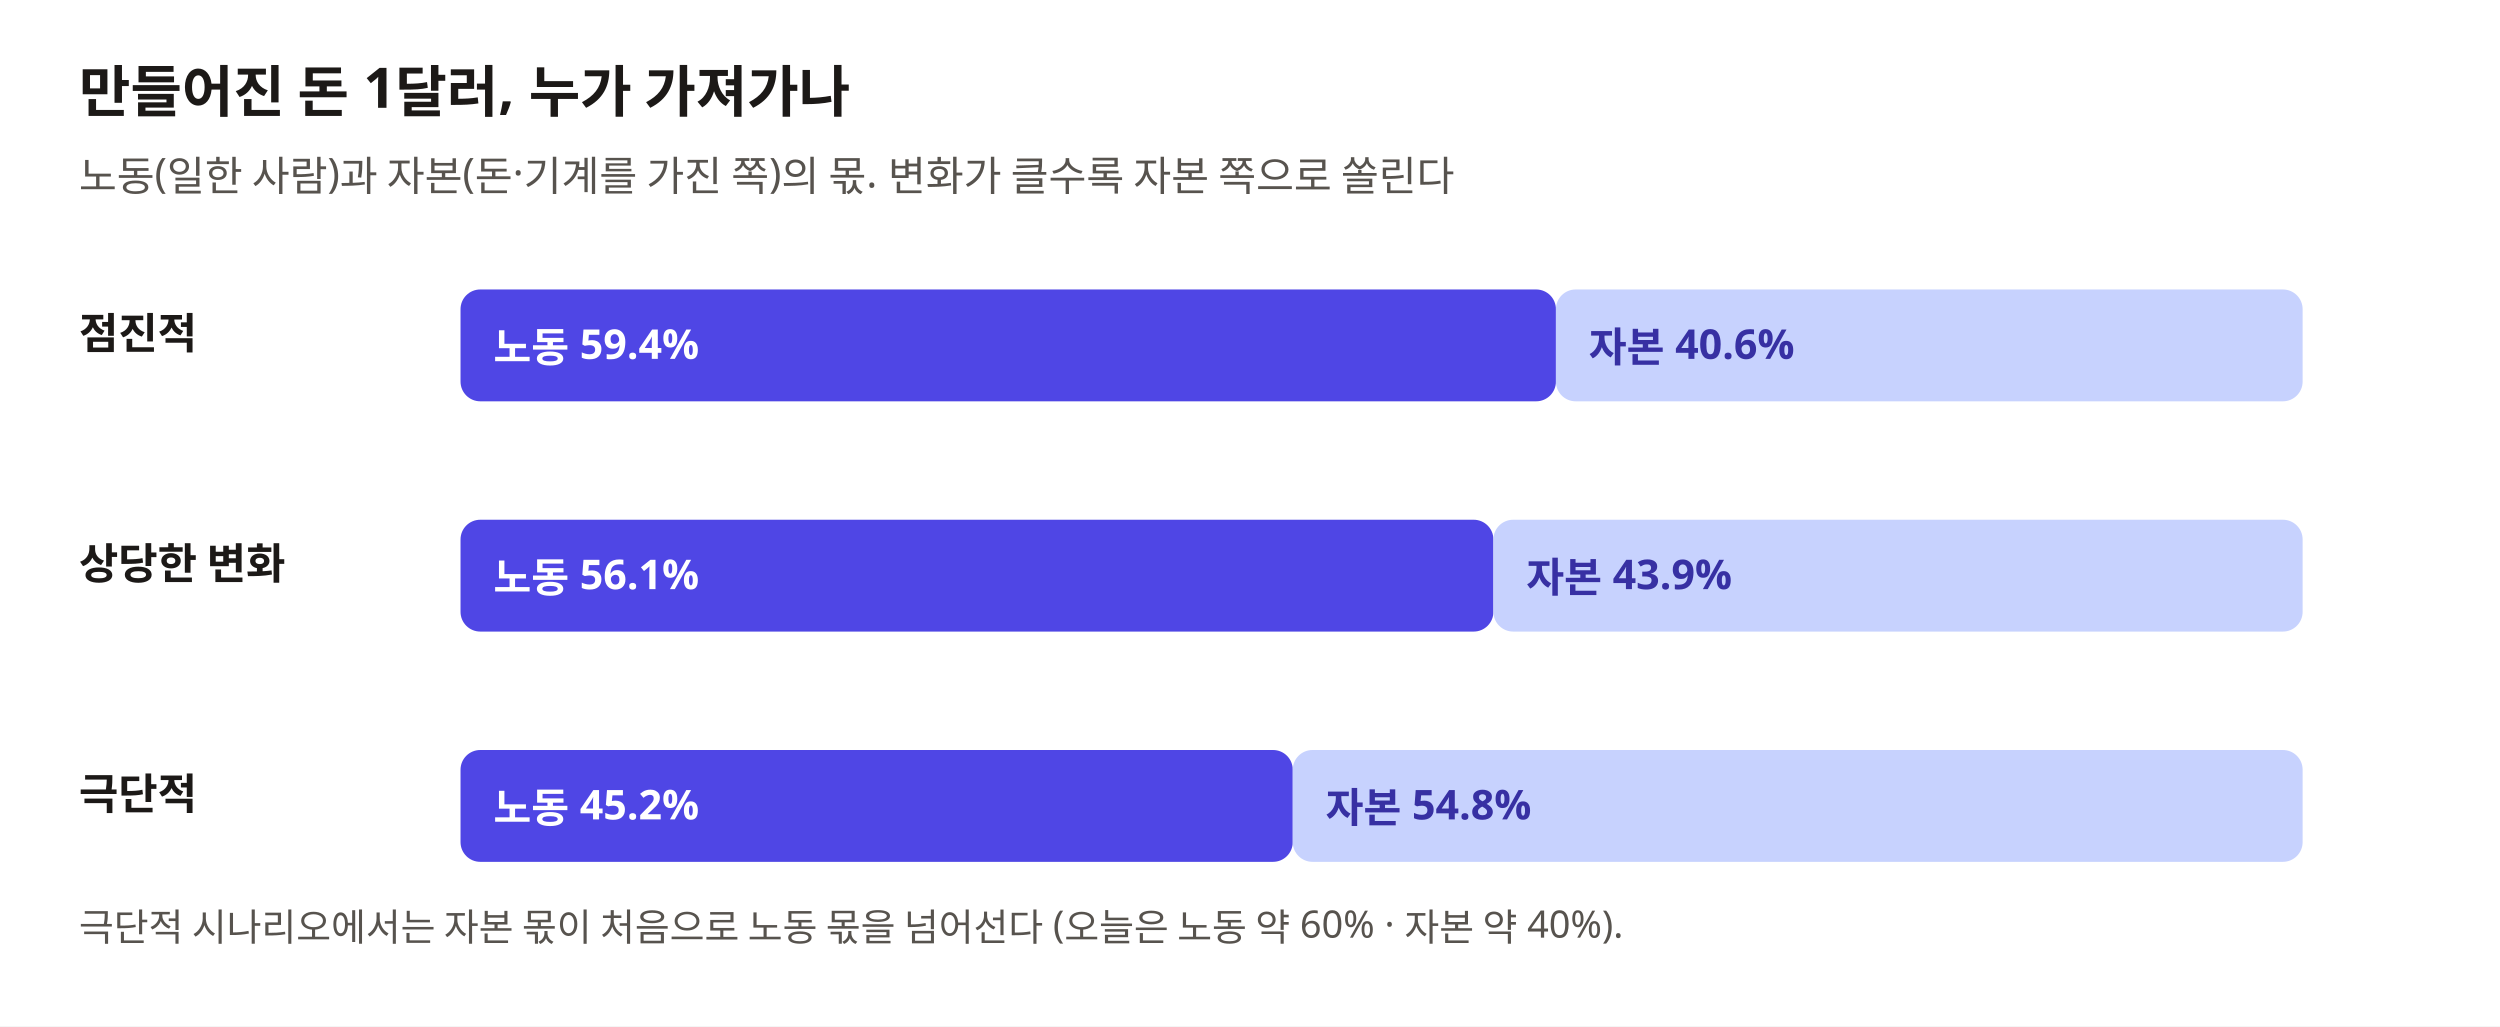
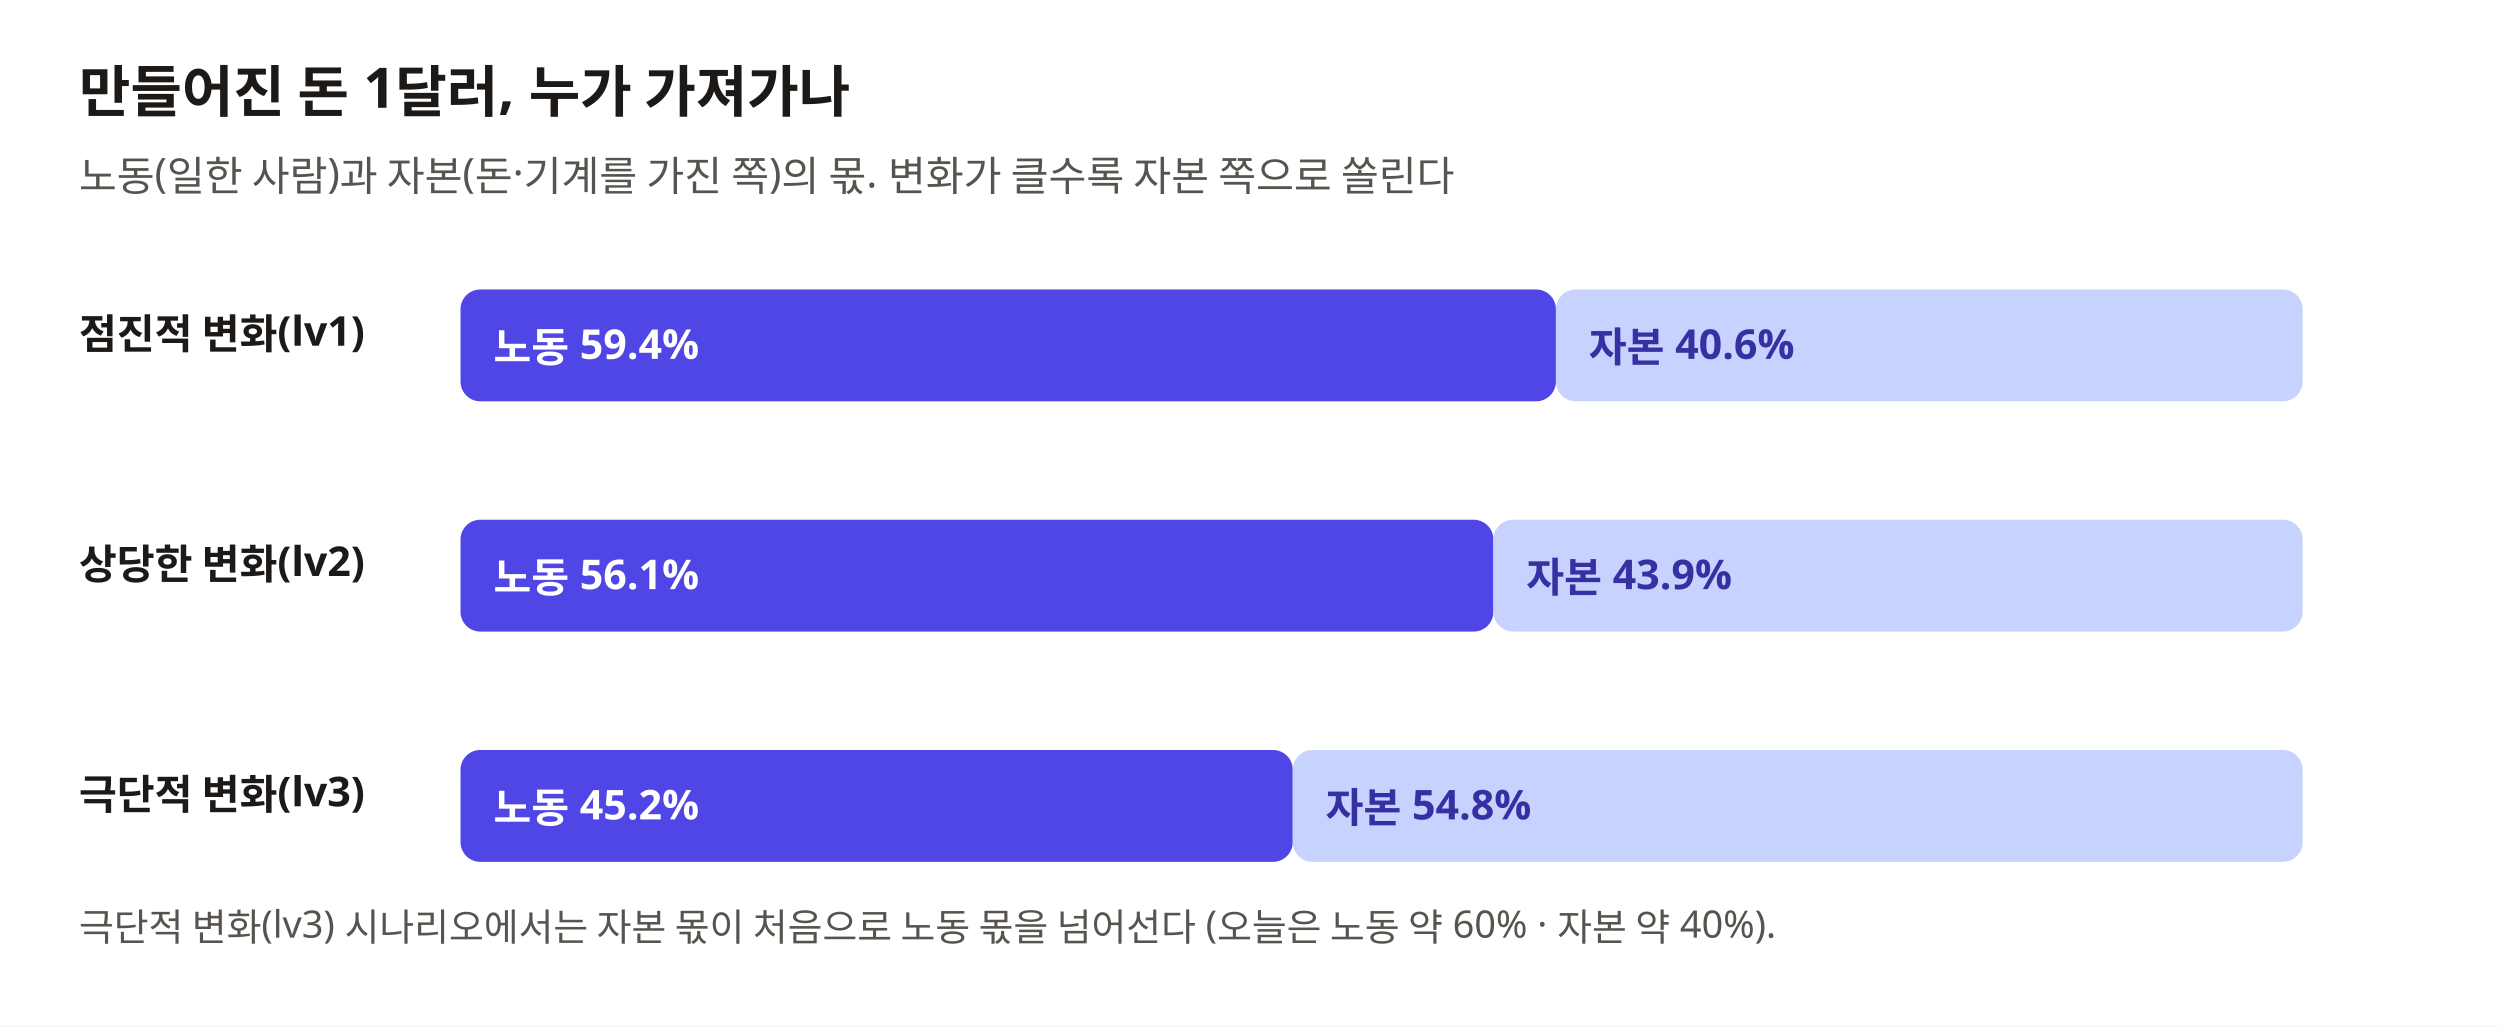
<svg xmlns="http://www.w3.org/2000/svg" viewBox="0 0 760 312" width="100%" role="img" aria-label="시나리오별 노동과 자본의 몫">
  <defs>
    <style>
      @font-face{font-family:"Wanted Sans";src:url("../fonts/WantedSansVariable.woff2") format("woff2-variations");font-weight:400 1000;font-display:swap}
      text{font-family:"Wanted Sans","Apple SD Gothic Neo","Malgun Gothic",sans-serif}
    </style>
  </defs>
  <rect width="760" height="312" fill="#ffffff" />
  <text x="24" y="34" font-size="17" font-weight="700" fill="#1c1917" font-family="Apple SD Gothic Neo, Malgun Gothic, Noto Sans KR, sans-serif">만들어진 돈 1달러, 누가 가져가나</text>
  <text x="24" y="58" font-size="12.5" fill="#57534e" font-family="Apple SD Gothic Neo, Malgun Gothic, Noto Sans KR, sans-serif">노동(일한 사람)과 자본(돈·기계를 가진 쪽)의 몫. 변화가 클수록 자본 쪽으로 쏠린다</text>
  <g font-family="Apple SD Gothic Neo, Malgun Gothic, Noto Sans KR, sans-serif">
-     <text x="24" y="106" font-size="13" font-weight="700" fill="#1c1917">점진적</text>
+     <text x="24" y="106" font-size="12.5" font-weight="700" fill="#1c1917">점진적 변화(lv1)</text>
    <rect x="140" y="88" width="333" height="34" rx="6" fill="#4f46e5" />
    <rect x="473" y="88" width="227" height="34" rx="6" fill="#c7d2fe" />
    <text x="150" y="110" font-size="12.5" fill="#ffffff" font-weight="700">노동 59.4%</text>
    <text x="483" y="110" font-size="12.5" fill="#3730a3" font-weight="700">자본 40.6%</text>
-     <text x="24" y="176" font-size="13" font-weight="700" fill="#1c1917">상당한 변화</text>
+     <text x="24" y="176" font-size="12.5" font-weight="700" fill="#1c1917">상당한 변화(lv2)</text>
    <rect x="140" y="158" width="314" height="34" rx="6" fill="#4f46e5" />
    <rect x="454" y="158" width="246" height="34" rx="6" fill="#c7d2fe" />
    <text x="150" y="180" font-size="12.5" fill="#ffffff" font-weight="700">노동 56.1%</text>
    <text x="464" y="180" font-size="12.5" fill="#3730a3" font-weight="700">자본 43.9%</text>
-     <text x="24" y="246" font-size="13" font-weight="700" fill="#1c1917">극단적</text>
+     <text x="24" y="246" font-size="12.5" font-weight="700" fill="#1c1917">극단적 변화(lv3)</text>
    <rect x="140" y="228" width="253" height="34" rx="6" fill="#4f46e5" />
    <rect x="393" y="228" width="307" height="34" rx="6" fill="#c7d2fe" />
    <text x="150" y="250" font-size="12.5" fill="#ffffff" font-weight="700">노동 45.2%</text>
    <text x="403" y="250" font-size="12.5" fill="#3730a3" font-weight="700">자본 54.8%</text>
-     <text x="24" y="286" font-size="11.5" fill="#57534e">극단적 시나리오에서는 자본 몫이 처음으로 노동 몫을 넘어선다 (오늘은 노동 약 60% · 자본 약 40%).</text>
+     <text x="24" y="286" font-size="11.5" fill="#57534e">극단적 변화(lv3) 시나리오에서는 자본 몫이 처음으로 노동 몫을 넘어선다 (오늘은 노동 약 60% · 자본 약 40%).</text>
  </g>
</svg>
